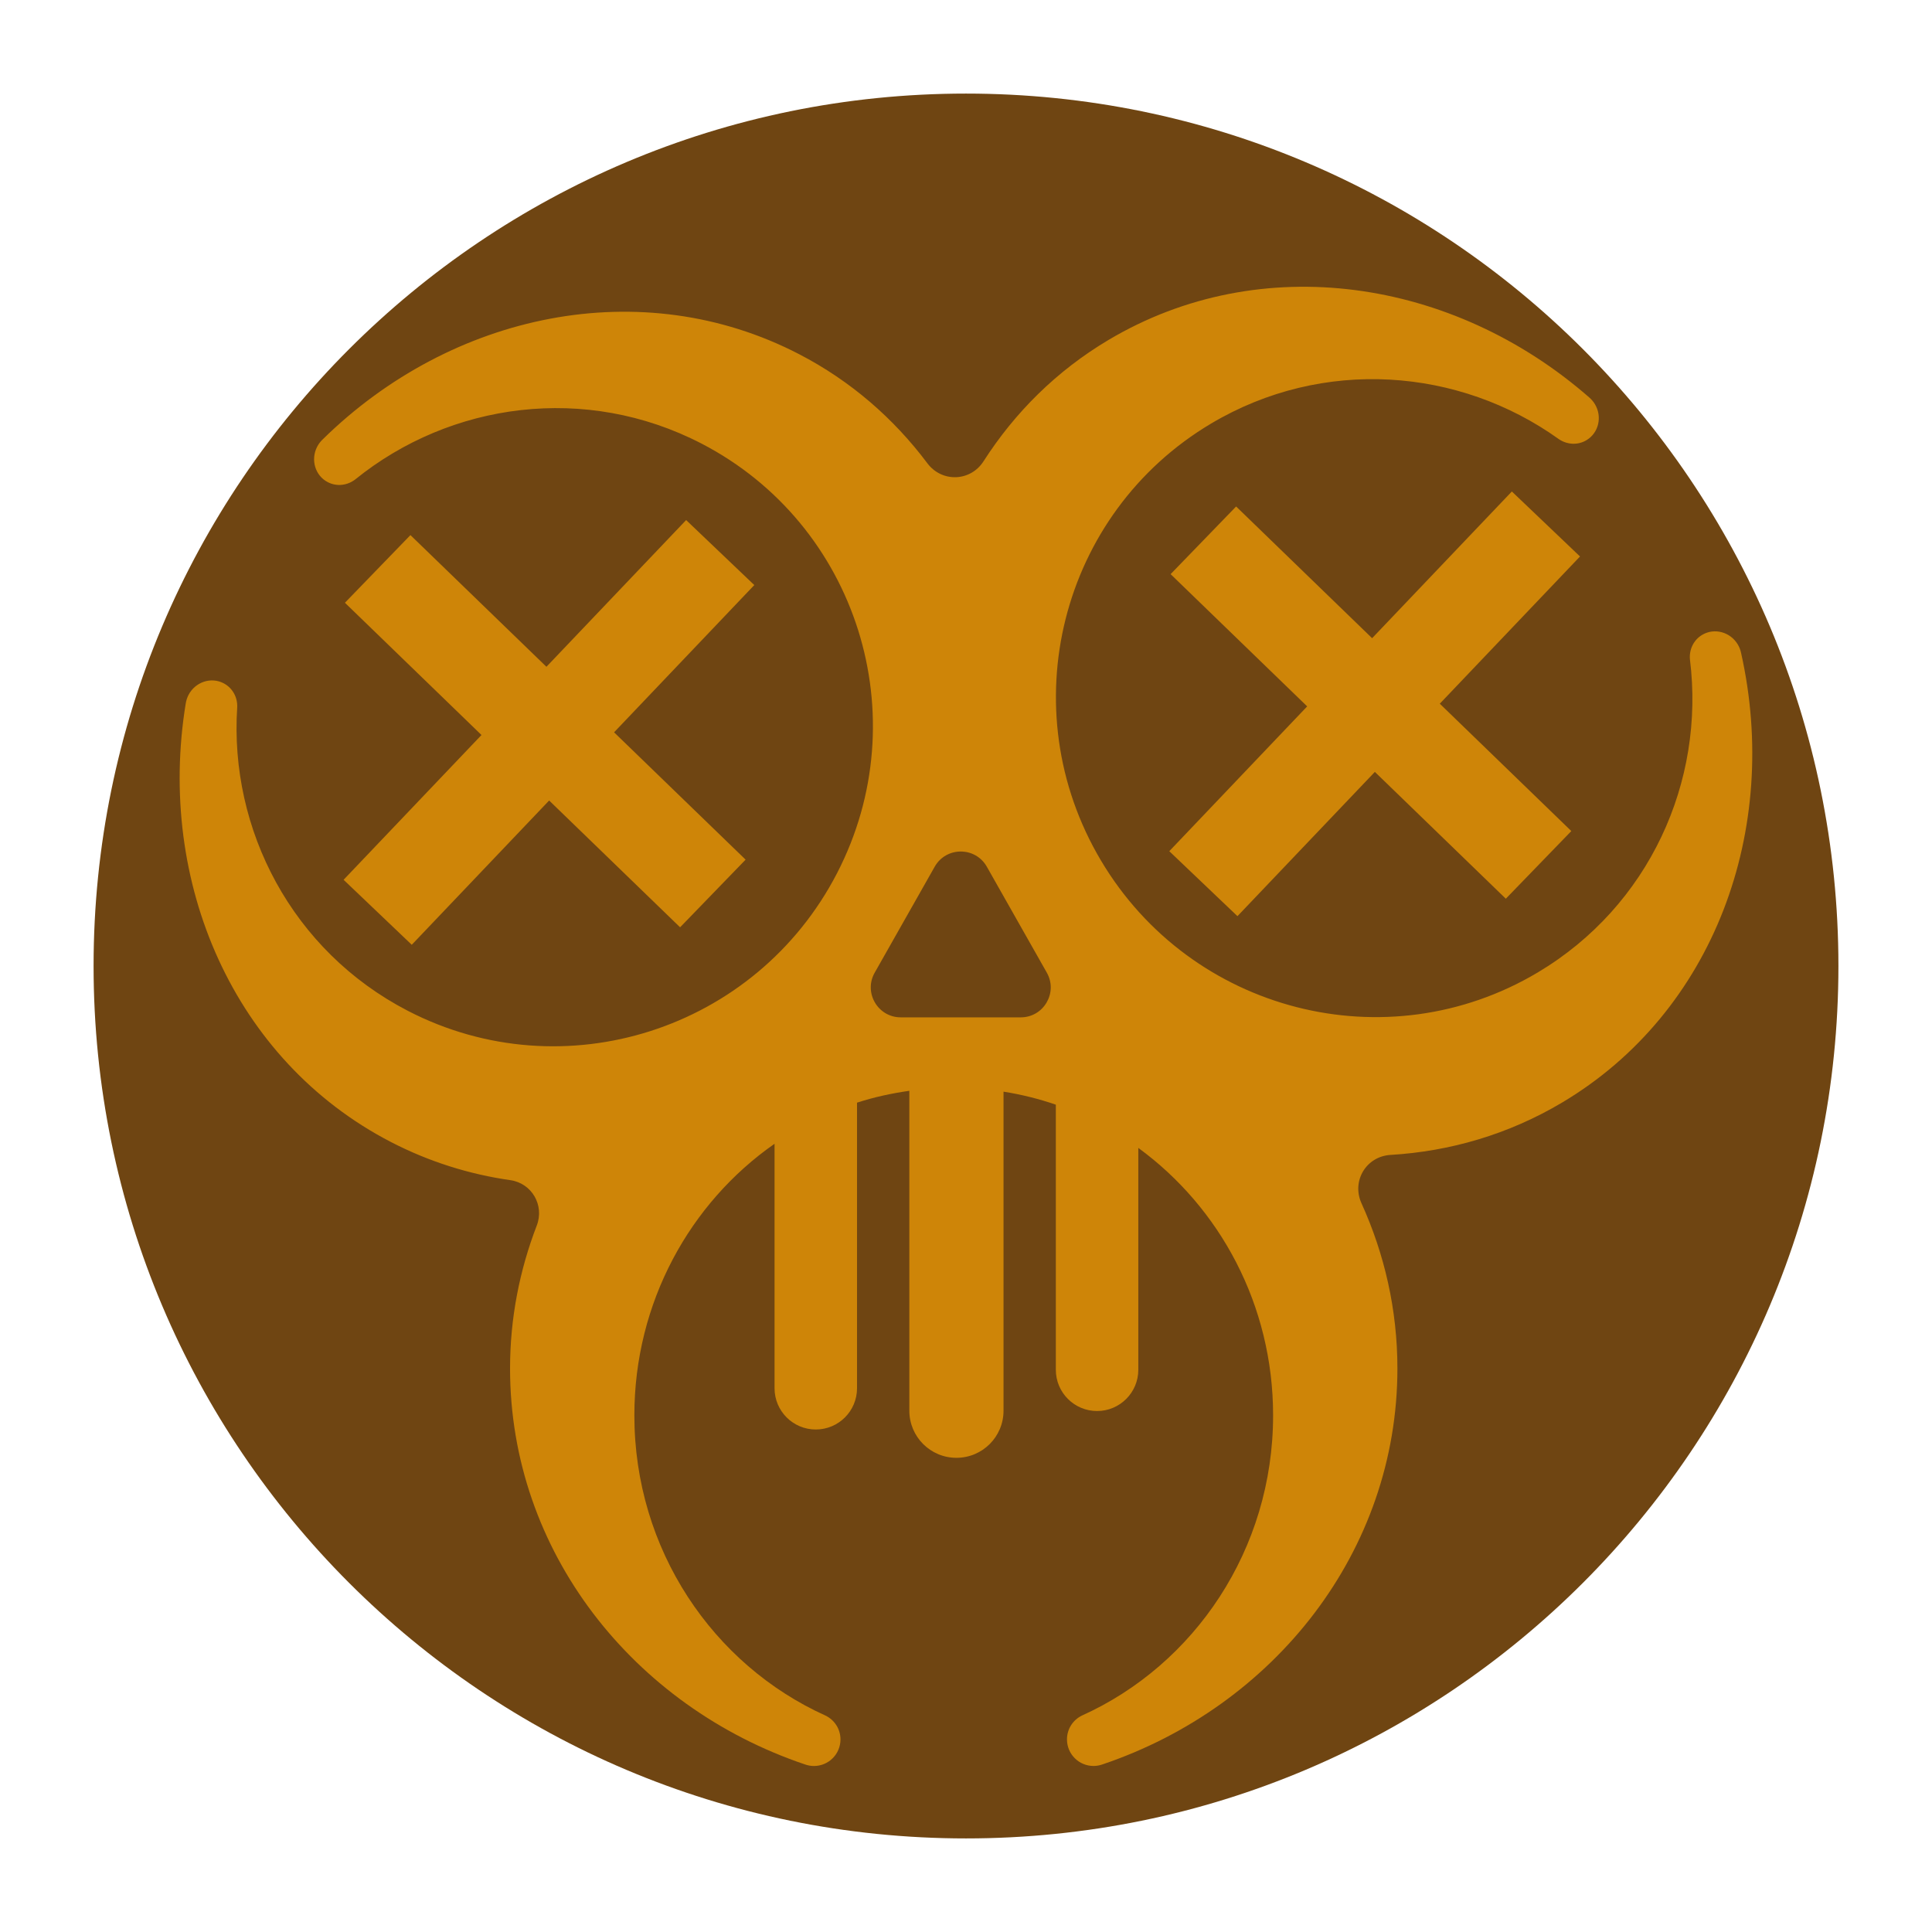
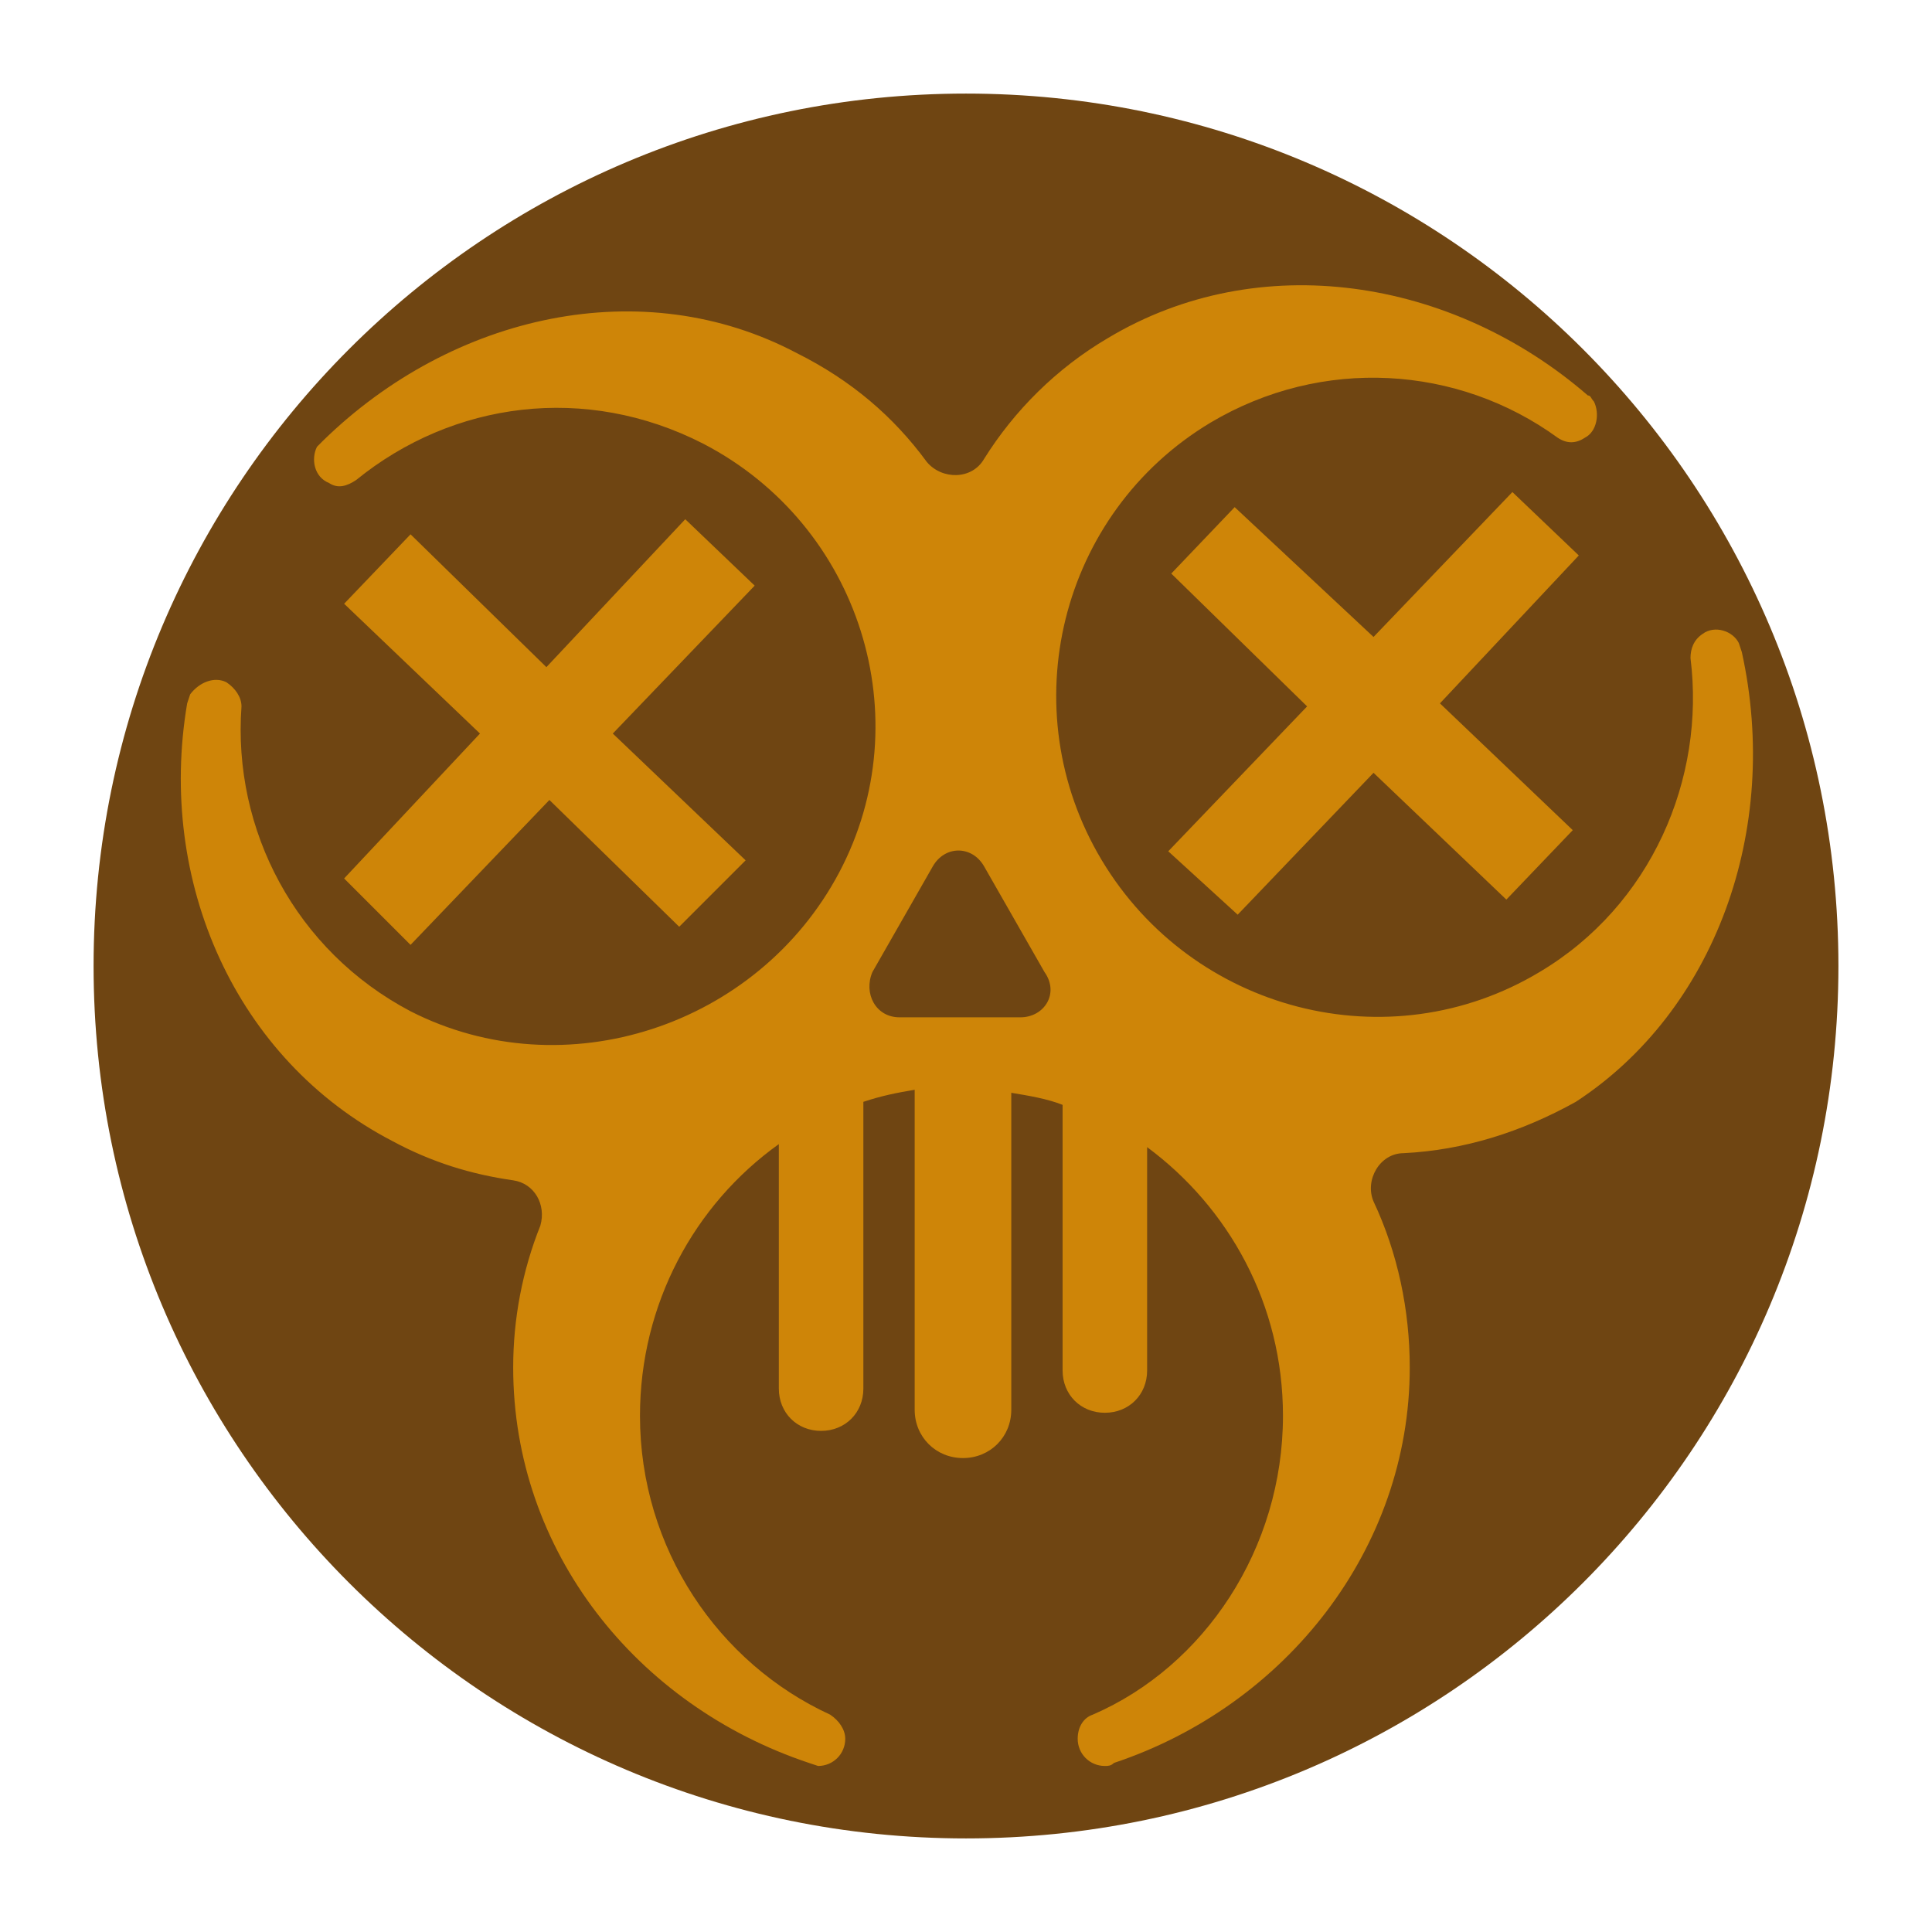
- <svg xmlns="http://www.w3.org/2000/svg" version="1.1" id="Layer_1" x="0px" y="0px" viewBox="0 0 64 64" style="enable-background:new 0 0 64 64;" xml:space="preserve">
-   <style type="text/css">
- 	.st0{fill:#6F4512;}
- 	.st1{fill:#CE8508;}
- </style>
-   <g>
-     <circle class="st0" cx="32" cy="32" r="28.9" />
-   </g>
-   <g>
-     <path class="st1" d="M57.676,21.631c-0.02-0.095-0.056-0.192-0.108-0.28c-0.248-0.418-0.778-0.561-1.182-0.32   c-0.29,0.173-0.436,0.495-0.404,0.818c0.502,4.035-1.344,8.166-5.049,10.369c-5,2.973-11.475,1.312-14.461-3.71   c-2.986-5.022-1.353-11.504,3.647-14.477c3.705-2.203,8.217-1.852,11.521,0.517c0.269,0.182,0.622,0.208,0.912,0.035   c0.405-0.241,0.532-0.774,0.283-1.192c-0.052-0.088-0.12-0.165-0.194-0.229c-4.509-3.94-10.874-4.901-15.92-1.901   c-1.723,1.024-3.108,2.409-4.139,4.018c-0.434,0.678-1.381,0.71-1.863,0.066c-1.108-1.478-2.531-2.724-4.252-3.615   c-5.212-2.7-11.511-1.368-15.781,2.829c-0.07,0.067-0.133,0.149-0.18,0.24c-0.223,0.431-0.066,0.957,0.352,1.173   c0.3,0.155,0.65,0.109,0.908-0.089c3.161-2.558,7.643-3.172,11.471-1.19c5.166,2.676,7.175,9.051,4.488,14.239   s-9.054,7.226-14.22,4.55c-3.828-1.983-5.912-5.999-5.647-10.056c0.013-0.325-0.152-0.637-0.452-0.793   c-0.418-0.217-0.938-0.042-1.162,0.389c-0.047,0.091-0.077,0.19-0.092,0.285c-0.964,5.909,1.582,11.822,6.795,14.522   c1.271,0.658,2.607,1.072,3.962,1.266c0.71,0.102,1.13,0.833,0.872,1.503c-0.569,1.478-0.885,3.07-0.885,4.735   c0,6.056,4.079,11.195,9.77,13.116c0.092,0.032,0.193,0.052,0.296,0.052c0.486,0,0.88-0.394,0.88-0.88   c0-0.349-0.202-0.648-0.496-0.79c-3.725-1.682-6.332-5.497-6.332-9.945c0-3.742,1.842-7.042,4.644-8.997v8.099   c0,0.754,0.612,1.366,1.366,1.366c0.754,0,1.366-0.612,1.366-1.366v-9.461c0.558-0.182,1.139-0.308,1.733-0.393v10.598   c0,0.862,0.698,1.56,1.56,1.56c0.862,0,1.56-0.698,1.56-1.56v-10.57c0.596,0.096,1.175,0.239,1.733,0.432v8.782   c0,0.755,0.612,1.366,1.366,1.366c0.754,0,1.366-0.612,1.366-1.366v-7.35c2.699,1.97,4.465,5.199,4.465,8.859   c0,4.448-2.607,8.263-6.332,9.945c-0.294,0.142-0.496,0.441-0.496,0.79c0,0.486,0.394,0.88,0.88,0.88   c0.102,0,0.204-0.019,0.296-0.052c5.69-1.921,9.77-7.06,9.77-13.116c0-1.945-0.428-3.792-1.19-5.472   c-0.334-0.736,0.154-1.554,0.962-1.602c1.965-0.117,3.905-0.677,5.681-1.733C56.788,33.526,58.984,27.474,57.676,21.631z    M33.814,33.701h-3.975c-0.76,0-1.238-0.82-0.863-1.481l1.987-3.509c0.38-0.671,1.347-0.671,1.727,0l1.987,3.509   C35.052,32.881,34.574,33.701,33.814,33.701z" />
-     <polygon class="st1" points="13.64,31.297 18.191,26.518 22.529,30.718 24.699,28.477 20.342,24.259 24.987,19.381 22.729,17.228    18.101,22.088 13.596,17.726 11.426,19.967 15.95,24.348 11.382,29.144  " />
-     <polygon class="st1" points="50.082,16.281 45.453,21.141 40.948,16.778 38.778,19.019 43.302,23.4 38.734,28.197 40.992,30.349    45.544,25.57 49.882,29.771 52.052,27.53 47.695,23.311 52.34,18.434  " />
-   </g>
+ <svg xmlns="http://www.w3.org/2000/svg" viewBox="0 0 64 64" enable-background="new 0 0 64 64">
+   <style type="text/css">.st0{fill:#6F4512;} .st1{fill:#CE8508;}</style>
+   <circle class="st0" cx="32" cy="32" r="28.9" />
+   <path class="st1" d="M57.7 21.6l-.1-.3c-.2-.4-.8-.6-1.2-.3-.3.2-.4.5-.4.8.5 4-1.3 8.2-5 10.4-5 3-11.5 1.3-14.5-3.7s-1.4-11.5 3.6-14.5c3.7-2.2 8.2-1.9 11.5.5.3.2.6.2.9 0 .4-.2.5-.8.3-1.2-.1-.1-.1-.2-.2-.2-4.5-3.9-10.9-4.9-15.9-1.9-1.7 1-3.1 2.4-4.1 4-.4.7-1.4.7-1.9.1-1.1-1.5-2.5-2.7-4.3-3.6-5.1-2.7-11.4-1.3-15.7 2.9l-.2.2c-.2.4-.1 1 .4 1.2.3.2.6.1.9-.1 3.2-2.6 7.6-3.2 11.5-1.2 5.2 2.7 7.2 9.1 4.5 14.2s-9.1 7.2-14.2 4.6c-3.8-2-5.9-6-5.6-10.1 0-.3-.2-.6-.5-.8-.4-.2-.9 0-1.2.4l-.1.3c-1 5.9 1.6 11.8 6.8 14.5 1.3.7 2.6 1.1 4 1.3.7.1 1.1.8.9 1.5-.6 1.5-.9 3.1-.9 4.7 0 6.1 4.1 11.2 9.8 13.1l.3.1c.5 0 .9-.4.9-.9 0-.3-.2-.6-.5-.8-3.7-1.7-6.3-5.5-6.3-9.9 0-3.7 1.8-7 4.6-9v8.1c0 .8.6 1.4 1.4 1.4s1.4-.6 1.4-1.4v-9.5c.6-.2 1.1-.3 1.7-.4v10.6c0 .9.7 1.6 1.6 1.6s1.6-.7 1.6-1.6v-10.5c.6.1 1.2.2 1.7.4v8.8c0 .8.6 1.4 1.4 1.4s1.4-.6 1.4-1.4v-7.4c2.7 2 4.5 5.2 4.5 8.9 0 4.4-2.6 8.3-6.3 9.9-.3.1-.5.4-.5.8 0 .5.4.9.9.9.1 0 .2 0 .3-.1 5.7-1.9 9.8-7.1 9.8-13.1 0-1.9-.4-3.8-1.2-5.5-.3-.7.2-1.6 1-1.6 2-.1 3.9-.7 5.7-1.7 4.6-3 6.8-9 5.5-14.9zm-23.9 12.1h-4c-.8 0-1.2-.8-.9-1.5l2-3.5c.4-.7 1.3-.7 1.7 0l2 3.5c.5.7 0 1.5-.8 1.5zM13.6 31.3l4.6-4.8 4.3 4.2 2.2-2.2-4.4-4.2 4.7-4.9-2.3-2.2-4.6 4.9-4.5-4.4-2.2 2.3 4.5 4.3-4.5 4.8zM50.1 16.3l-4.6 4.8-4.6-4.3-2.1 2.2 4.5 4.4-4.6 4.8 2.3 2.1 4.5-4.7 4.4 4.2 2.2-2.3-4.4-4.2 4.6-4.9z" />
</svg>
